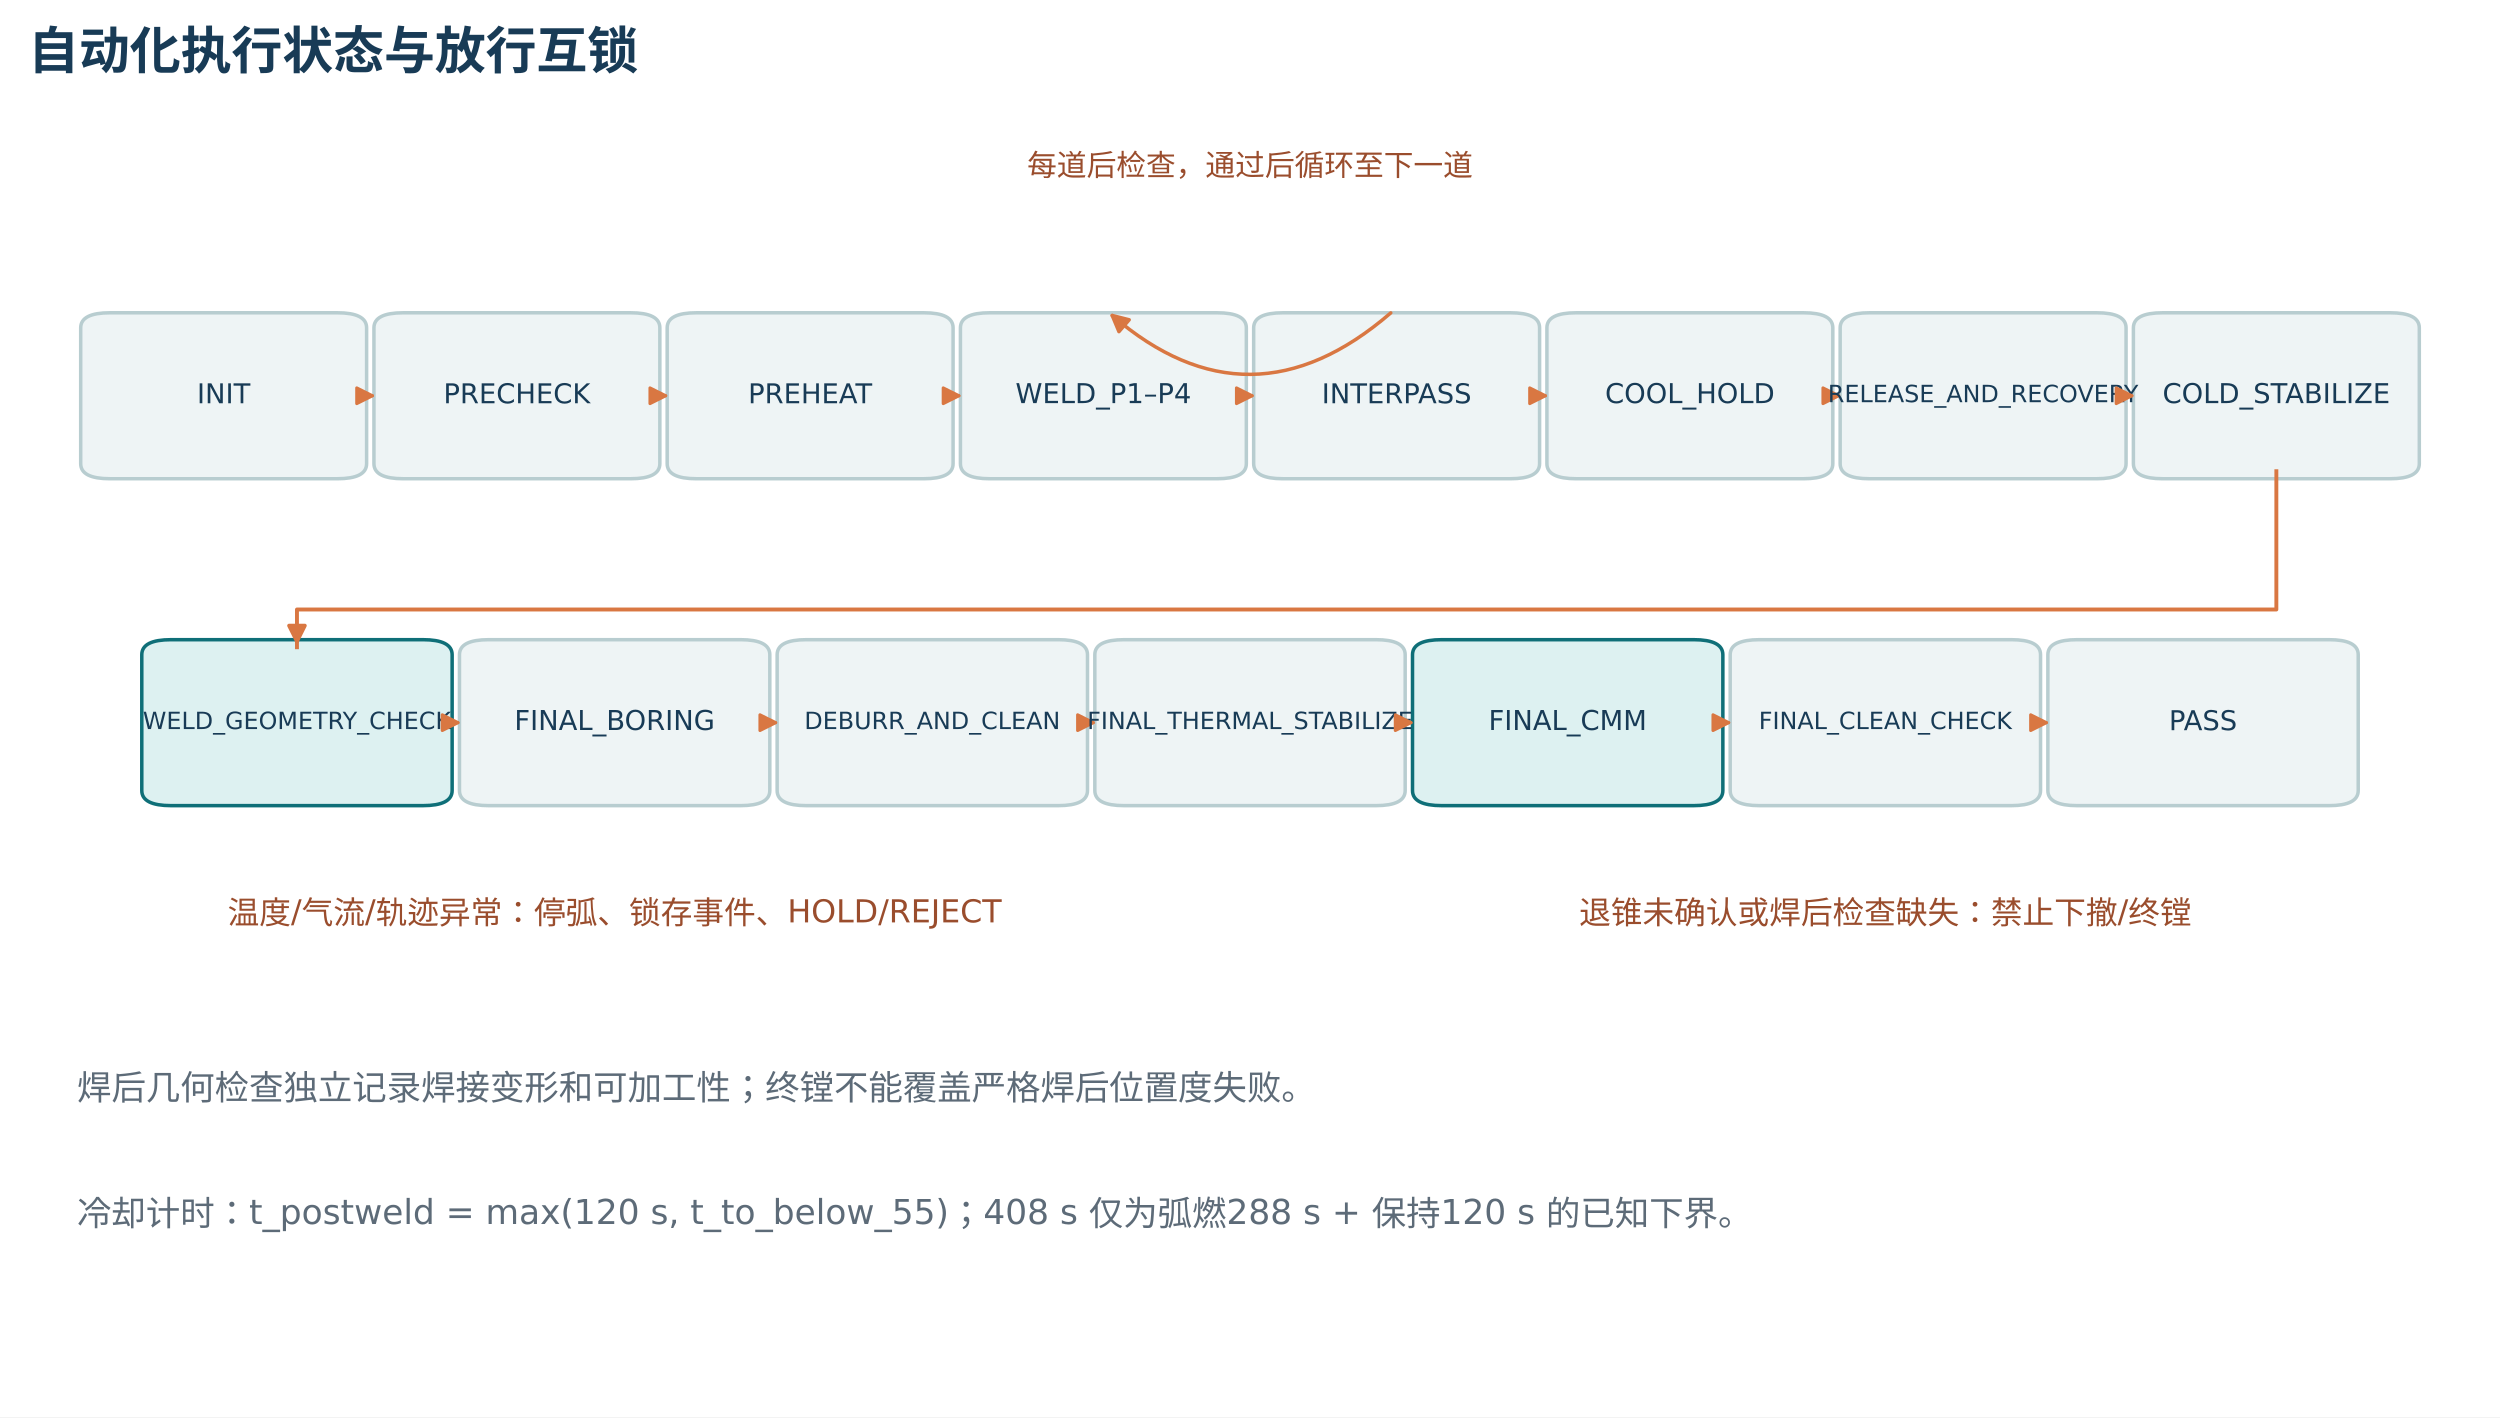
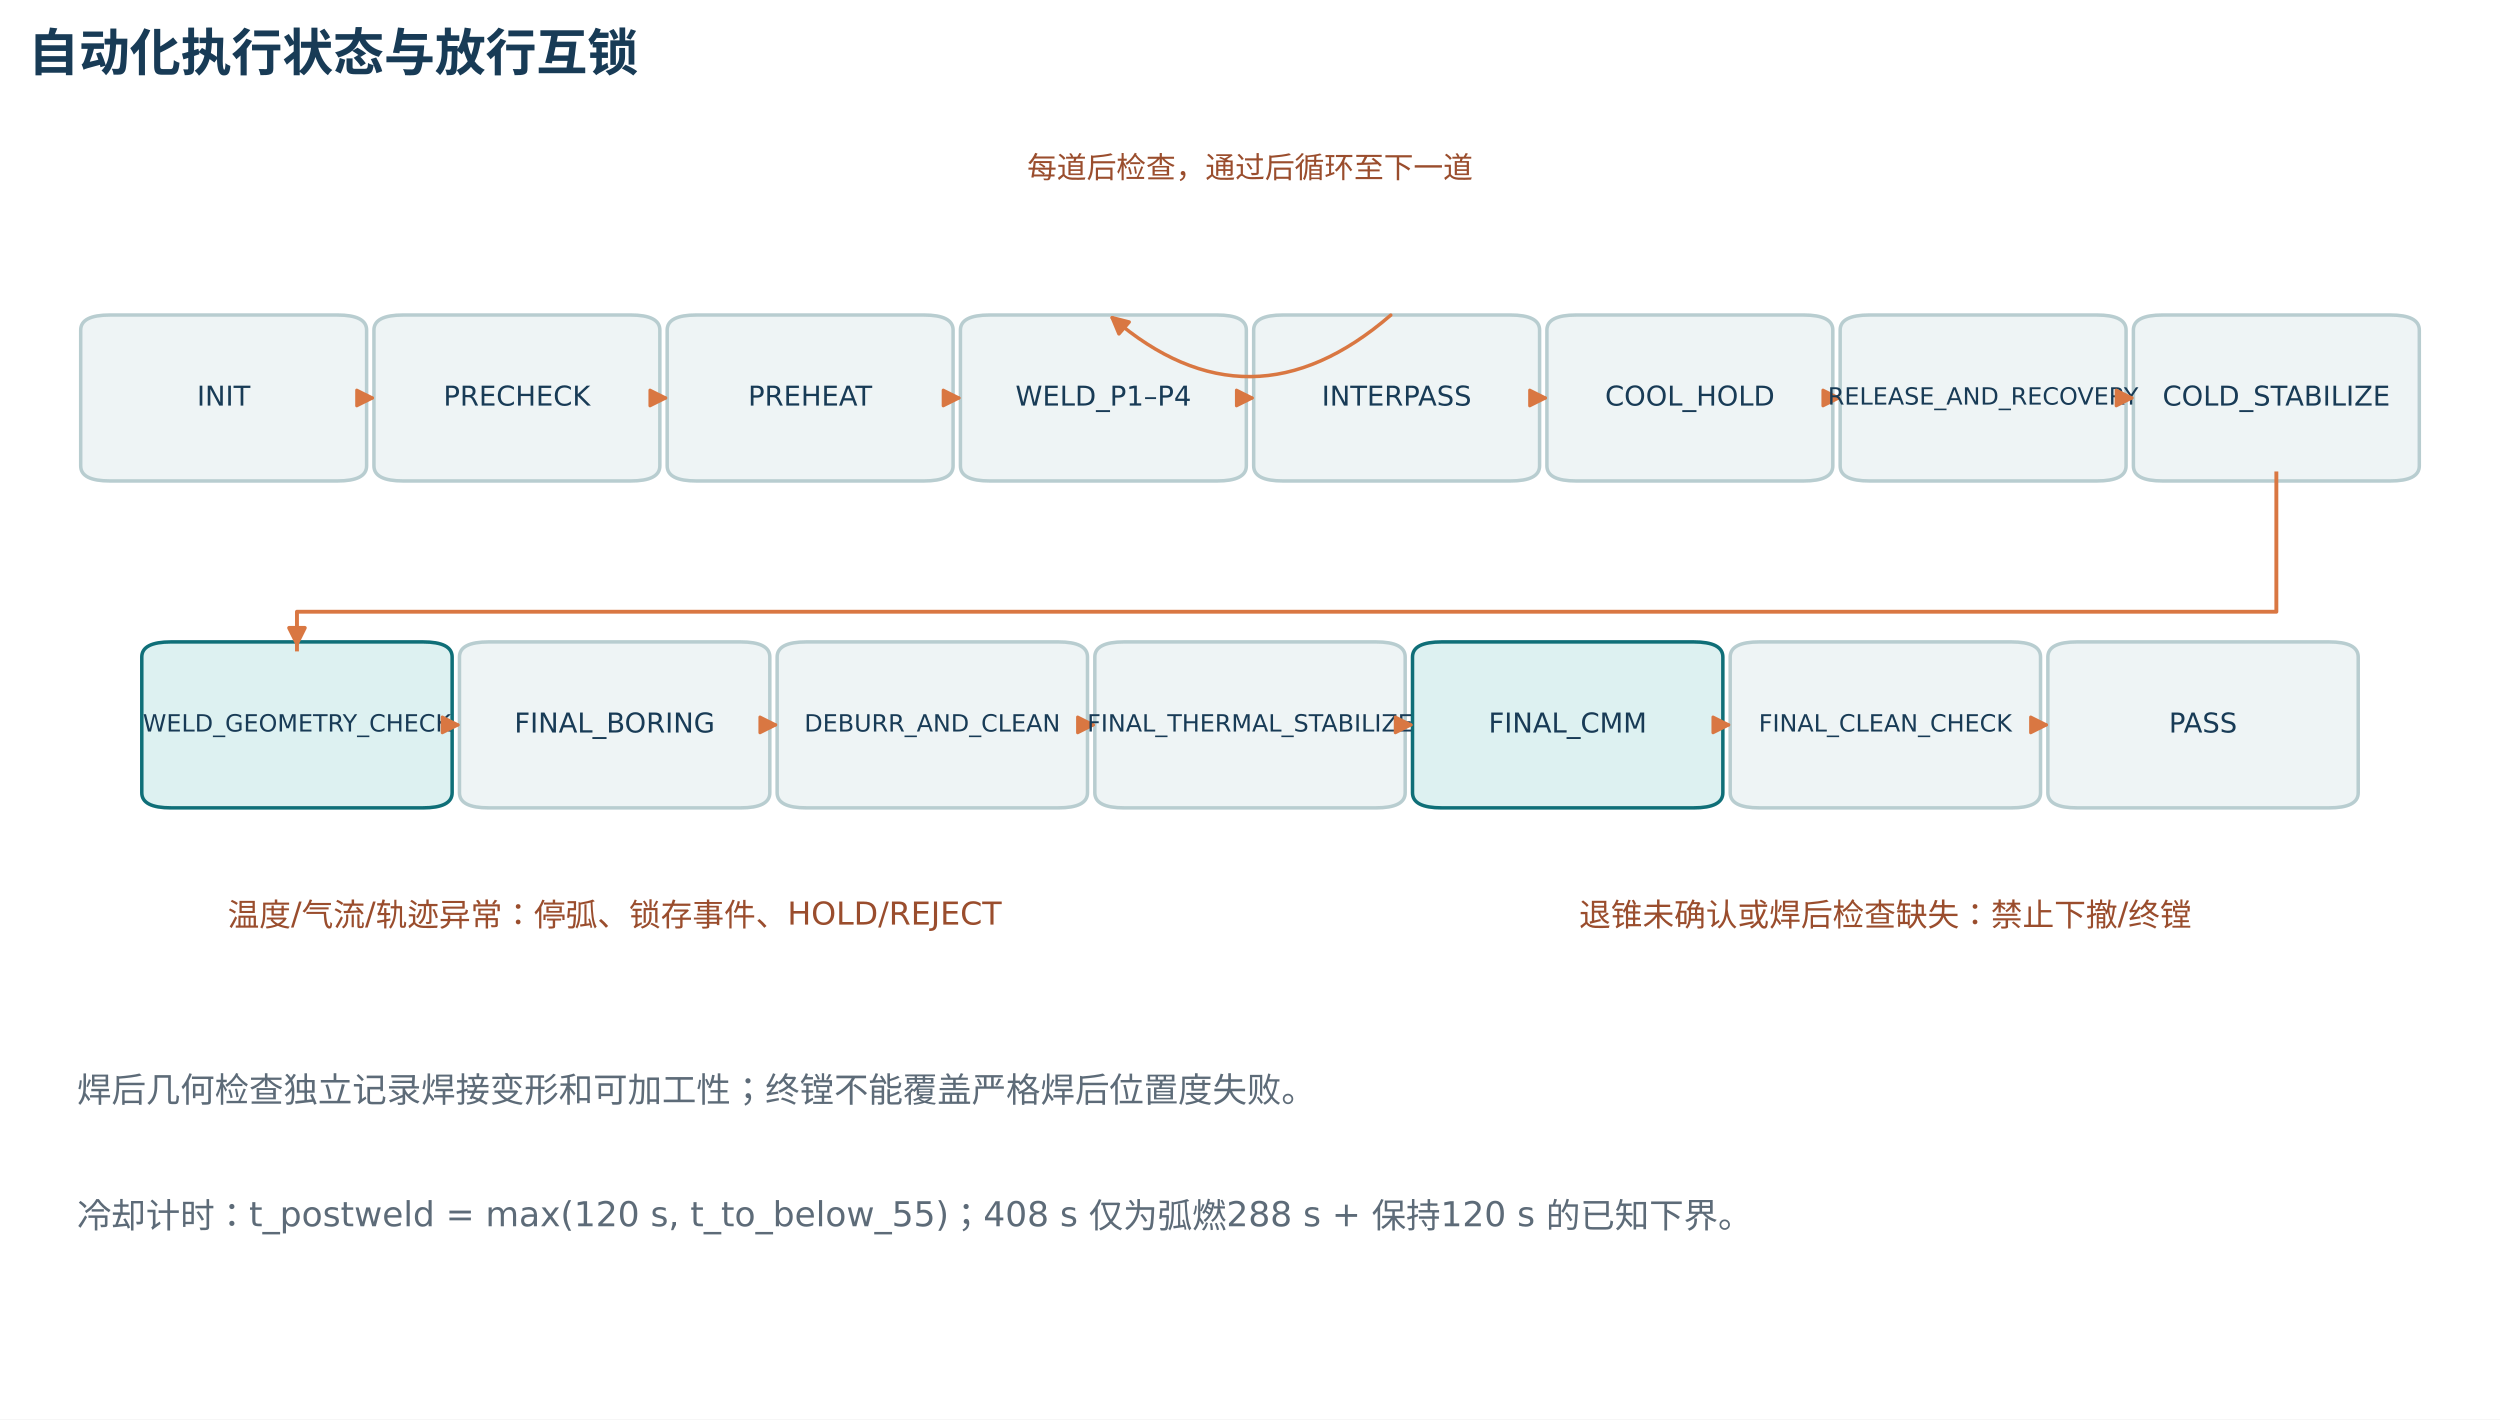
- <svg xmlns="http://www.w3.org/2000/svg" width="639.36pt" height="362.438pt" viewBox="0 0 639.36 362.438" version="1.1">
+ <svg xmlns="http://www.w3.org/2000/svg" width="639.36pt" height="363.008pt" viewBox="0 0 639.36 363.008" version="1.1">
  <defs>
    <style type="text/css">*{stroke-linejoin: round; stroke-linecap: butt}</style>
  </defs>
  <g id="figure_1">
    <g id="patch_1">
-       <path d="M 0 362.438  L 639.36 362.438  L 639.36 0  L 0 0  z " style="fill: #ffffff" />
+       <path d="M 0 363.008  L 639.36 363.008  L 639.36 0  L 0 0  z " style="fill: #ffffff" />
    </g>
    <g id="axes_1">
      <g id="patch_2">
-         <path d="M 28.136 122.434  L 86.257 122.434  Q 93.757 122.434 93.757 118.575  L 93.757 83.848  Q 93.757 79.989 86.257 79.989  L 28.136 79.989  Q 20.637 79.989 20.637 83.848  L 20.637 118.575  Q 20.637 122.434 28.136 122.434  z " clip-path="url(#pbd13d56347)" style="fill: #eef4f5; stroke: #b8cdd0; stroke-width: 0.9; stroke-linejoin: miter" />
+         <path d="M 28.136 123.005  L 86.257 123.005  Q 93.757 123.005 93.757 119.146  L 93.757 84.418  Q 93.757 80.56 86.257 80.56  L 28.136 80.56  Q 20.637 80.56 20.637 84.418  L 20.637 119.146  Q 20.637 123.005 28.136 123.005  z " clip-path="url(#pda4e5fc2a2)" style="fill: #eef4f5; stroke: #b8cdd0; stroke-width: 0.9; stroke-linejoin: miter" />
      </g>
      <g id="patch_3">
-         <path d="M 103.131 122.434  L 161.253 122.434  Q 168.752 122.434 168.752 118.575  L 168.752 83.848  Q 168.752 79.989 161.253 79.989  L 103.131 79.989  Q 95.632 79.989 95.632 83.848  L 95.632 118.575  Q 95.632 122.434 103.131 122.434  z " clip-path="url(#pbd13d56347)" style="fill: #eef4f5; stroke: #b8cdd0; stroke-width: 0.9; stroke-linejoin: miter" />
+         <path d="M 103.131 123.005  L 161.253 123.005  Q 168.752 123.005 168.752 119.146  L 168.752 84.418  Q 168.752 80.56 161.253 80.56  L 103.131 80.56  Q 95.632 80.56 95.632 84.418  L 95.632 119.146  Q 95.632 123.005 103.131 123.005  z " clip-path="url(#pda4e5fc2a2)" style="fill: #eef4f5; stroke: #b8cdd0; stroke-width: 0.9; stroke-linejoin: miter" />
      </g>
      <g id="patch_4">
-         <path d="M 178.127 122.434  L 236.248 122.434  Q 243.747 122.434 243.747 118.575  L 243.747 83.848  Q 243.747 79.989 236.248 79.989  L 178.127 79.989  Q 170.627 79.989 170.627 83.848  L 170.627 118.575  Q 170.627 122.434 178.127 122.434  z " clip-path="url(#pbd13d56347)" style="fill: #eef4f5; stroke: #b8cdd0; stroke-width: 0.9; stroke-linejoin: miter" />
+         <path d="M 178.127 123.005  L 236.248 123.005  Q 243.747 123.005 243.747 119.146  L 243.747 84.418  Q 243.747 80.56 236.248 80.56  L 178.127 80.56  Q 170.627 80.56 170.627 84.418  L 170.627 119.146  Q 170.627 123.005 178.127 123.005  z " clip-path="url(#pda4e5fc2a2)" style="fill: #eef4f5; stroke: #b8cdd0; stroke-width: 0.9; stroke-linejoin: miter" />
      </g>
      <g id="patch_5">
-         <path d="M 253.122 122.434  L 311.243 122.434  Q 318.743 122.434 318.743 118.575  L 318.743 83.848  Q 318.743 79.989 311.243 79.989  L 253.122 79.989  Q 245.622 79.989 245.622 83.848  L 245.622 118.575  Q 245.622 122.434 253.122 122.434  z " clip-path="url(#pbd13d56347)" style="fill: #eef4f5; stroke: #b8cdd0; stroke-width: 0.9; stroke-linejoin: miter" />
+         <path d="M 253.122 123.005  L 311.243 123.005  Q 318.743 123.005 318.743 119.146  L 318.743 84.418  Q 318.743 80.56 311.243 80.56  L 253.122 80.56  Q 245.622 80.56 245.622 84.418  L 245.622 119.146  Q 245.622 123.005 253.122 123.005  z " clip-path="url(#pda4e5fc2a2)" style="fill: #eef4f5; stroke: #b8cdd0; stroke-width: 0.9; stroke-linejoin: miter" />
      </g>
      <g id="patch_6">
-         <path d="M 328.117 122.434  L 386.238 122.434  Q 393.738 122.434 393.738 118.575  L 393.738 83.848  Q 393.738 79.989 386.238 79.989  L 328.117 79.989  Q 320.617 79.989 320.617 83.848  L 320.617 118.575  Q 320.617 122.434 328.117 122.434  z " clip-path="url(#pbd13d56347)" style="fill: #eef4f5; stroke: #b8cdd0; stroke-width: 0.9; stroke-linejoin: miter" />
+         <path d="M 328.117 123.005  L 386.238 123.005  Q 393.738 123.005 393.738 119.146  L 393.738 84.418  Q 393.738 80.56 386.238 80.56  L 328.117 80.56  Q 320.617 80.56 320.617 84.418  L 320.617 119.146  Q 320.617 123.005 328.117 123.005  z " clip-path="url(#pda4e5fc2a2)" style="fill: #eef4f5; stroke: #b8cdd0; stroke-width: 0.9; stroke-linejoin: miter" />
      </g>
      <g id="patch_7">
-         <path d="M 403.112 122.434  L 461.233 122.434  Q 468.733 122.434 468.733 118.575  L 468.733 83.848  Q 468.733 79.989 461.233 79.989  L 403.112 79.989  Q 395.613 79.989 395.613 83.848  L 395.613 118.575  Q 395.613 122.434 403.112 122.434  z " clip-path="url(#pbd13d56347)" style="fill: #eef4f5; stroke: #b8cdd0; stroke-width: 0.9; stroke-linejoin: miter" />
+         <path d="M 403.112 123.005  L 461.233 123.005  Q 468.733 123.005 468.733 119.146  L 468.733 84.418  Q 468.733 80.56 461.233 80.56  L 403.112 80.56  Q 395.613 80.56 395.613 84.418  L 395.613 119.146  Q 395.613 123.005 403.112 123.005  z " clip-path="url(#pda4e5fc2a2)" style="fill: #eef4f5; stroke: #b8cdd0; stroke-width: 0.9; stroke-linejoin: miter" />
      </g>
      <g id="patch_8">
-         <path d="M 478.107 122.434  L 536.229 122.434  Q 543.728 122.434 543.728 118.575  L 543.728 83.848  Q 543.728 79.989 536.229 79.989  L 478.107 79.989  Q 470.608 79.989 470.608 83.848  L 470.608 118.575  Q 470.608 122.434 478.107 122.434  z " clip-path="url(#pbd13d56347)" style="fill: #eef4f5; stroke: #b8cdd0; stroke-width: 0.9; stroke-linejoin: miter" />
+         <path d="M 478.107 123.005  L 536.229 123.005  Q 543.728 123.005 543.728 119.146  L 543.728 84.418  Q 543.728 80.56 536.229 80.56  L 478.107 80.56  Q 470.608 80.56 470.608 84.418  L 470.608 119.146  Q 470.608 123.005 478.107 123.005  z " clip-path="url(#pda4e5fc2a2)" style="fill: #eef4f5; stroke: #b8cdd0; stroke-width: 0.9; stroke-linejoin: miter" />
      </g>
      <g id="patch_9">
-         <path d="M 553.103 122.434  L 611.224 122.434  Q 618.723 122.434 618.723 118.575  L 618.723 83.848  Q 618.723 79.989 611.224 79.989  L 553.103 79.989  Q 545.603 79.989 545.603 83.848  L 545.603 118.575  Q 545.603 122.434 553.103 122.434  z " clip-path="url(#pbd13d56347)" style="fill: #eef4f5; stroke: #b8cdd0; stroke-width: 0.9; stroke-linejoin: miter" />
+         <path d="M 553.103 123.005  L 611.224 123.005  Q 618.723 123.005 618.723 119.146  L 618.723 84.418  Q 618.723 80.56 611.224 80.56  L 553.103 80.56  Q 545.603 80.56 545.603 84.418  L 545.603 119.146  Q 545.603 123.005 553.103 123.005  z " clip-path="url(#pda4e5fc2a2)" style="fill: #eef4f5; stroke: #b8cdd0; stroke-width: 0.9; stroke-linejoin: miter" />
      </g>
      <g id="patch_10">
-         <path d="M 43.76 206.038  L 108.131 206.038  Q 115.631 206.038 115.631 202.179  L 115.631 167.451  Q 115.631 163.593 108.131 163.593  L 43.76 163.593  Q 36.261 163.593 36.261 167.451  L 36.261 202.179  Q 36.261 206.038 43.76 206.038  z " clip-path="url(#pbd13d56347)" style="fill: #ddf1f1; stroke: #0f6f78; stroke-width: 0.9; stroke-linejoin: miter" />
+         <path d="M 43.76 206.608  L 108.131 206.608  Q 115.631 206.608 115.631 202.749  L 115.631 168.022  Q 115.631 164.163 108.131 164.163  L 43.76 164.163  Q 36.261 164.163 36.261 168.022  L 36.261 202.749  Q 36.261 206.608 43.76 206.608  z " clip-path="url(#pda4e5fc2a2)" style="fill: #ddf1f1; stroke: #0f6f78; stroke-width: 0.9; stroke-linejoin: miter" />
      </g>
      <g id="patch_11">
-         <path d="M 125.005 206.038  L 189.376 206.038  Q 196.875 206.038 196.875 202.179  L 196.875 167.451  Q 196.875 163.593 189.376 163.593  L 125.005 163.593  Q 117.505 163.593 117.505 167.451  L 117.505 202.179  Q 117.505 206.038 125.005 206.038  z " clip-path="url(#pbd13d56347)" style="fill: #eef4f5; stroke: #b8cdd0; stroke-width: 0.9; stroke-linejoin: miter" />
+         <path d="M 125.005 206.608  L 189.376 206.608  Q 196.875 206.608 196.875 202.749  L 196.875 168.022  Q 196.875 164.163 189.376 164.163  L 125.005 164.163  Q 117.505 164.163 117.505 168.022  L 117.505 202.749  Q 117.505 206.608 125.005 206.608  z " clip-path="url(#pda4e5fc2a2)" style="fill: #eef4f5; stroke: #b8cdd0; stroke-width: 0.9; stroke-linejoin: miter" />
      </g>
      <g id="patch_12">
-         <path d="M 206.25 206.038  L 270.621 206.038  Q 278.12 206.038 278.12 202.179  L 278.12 167.451  Q 278.12 163.593 270.621 163.593  L 206.25 163.593  Q 198.75 163.593 198.75 167.451  L 198.75 202.179  Q 198.75 206.038 206.25 206.038  z " clip-path="url(#pbd13d56347)" style="fill: #eef4f5; stroke: #b8cdd0; stroke-width: 0.9; stroke-linejoin: miter" />
+         <path d="M 206.25 206.608  L 270.621 206.608  Q 278.12 206.608 278.12 202.749  L 278.12 168.022  Q 278.12 164.163 270.621 164.163  L 206.25 164.163  Q 198.75 164.163 198.75 168.022  L 198.75 202.749  Q 198.75 206.608 206.25 206.608  z " clip-path="url(#pda4e5fc2a2)" style="fill: #eef4f5; stroke: #b8cdd0; stroke-width: 0.9; stroke-linejoin: miter" />
      </g>
      <g id="patch_13">
-         <path d="M 287.495 206.038  L 351.865 206.038  Q 359.365 206.038 359.365 202.179  L 359.365 167.451  Q 359.365 163.593 351.865 163.593  L 287.495 163.593  Q 279.995 163.593 279.995 167.451  L 279.995 202.179  Q 279.995 206.038 287.495 206.038  z " clip-path="url(#pbd13d56347)" style="fill: #eef4f5; stroke: #b8cdd0; stroke-width: 0.9; stroke-linejoin: miter" />
+         <path d="M 287.495 206.608  L 351.865 206.608  Q 359.365 206.608 359.365 202.749  L 359.365 168.022  Q 359.365 164.163 351.865 164.163  L 287.495 164.163  Q 279.995 164.163 279.995 168.022  L 279.995 202.749  Q 279.995 206.608 287.495 206.608  z " clip-path="url(#pda4e5fc2a2)" style="fill: #eef4f5; stroke: #b8cdd0; stroke-width: 0.9; stroke-linejoin: miter" />
      </g>
      <g id="patch_14">
-         <path d="M 368.739 206.038  L 433.11 206.038  Q 440.61 206.038 440.61 202.179  L 440.61 167.451  Q 440.61 163.593 433.11 163.593  L 368.739 163.593  Q 361.24 163.593 361.24 167.451  L 361.24 202.179  Q 361.24 206.038 368.739 206.038  z " clip-path="url(#pbd13d56347)" style="fill: #ddf1f1; stroke: #0f6f78; stroke-width: 0.9; stroke-linejoin: miter" />
+         <path d="M 368.739 206.608  L 433.11 206.608  Q 440.61 206.608 440.61 202.749  L 440.61 168.022  Q 440.61 164.163 433.11 164.163  L 368.739 164.163  Q 361.24 164.163 361.24 168.022  L 361.24 202.749  Q 361.24 206.608 368.739 206.608  z " clip-path="url(#pda4e5fc2a2)" style="fill: #ddf1f1; stroke: #0f6f78; stroke-width: 0.9; stroke-linejoin: miter" />
      </g>
      <g id="patch_15">
-         <path d="M 449.984 206.038  L 514.355 206.038  Q 521.855 206.038 521.855 202.179  L 521.855 167.451  Q 521.855 163.593 514.355 163.593  L 449.984 163.593  Q 442.485 163.593 442.485 167.451  L 442.485 202.179  Q 442.485 206.038 449.984 206.038  z " clip-path="url(#pbd13d56347)" style="fill: #eef4f5; stroke: #b8cdd0; stroke-width: 0.9; stroke-linejoin: miter" />
+         <path d="M 449.984 206.608  L 514.355 206.608  Q 521.855 206.608 521.855 202.749  L 521.855 168.022  Q 521.855 164.163 514.355 164.163  L 449.984 164.163  Q 442.485 164.163 442.485 168.022  L 442.485 202.749  Q 442.485 206.608 449.984 206.608  z " clip-path="url(#pda4e5fc2a2)" style="fill: #eef4f5; stroke: #b8cdd0; stroke-width: 0.9; stroke-linejoin: miter" />
      </g>
      <g id="patch_16">
-         <path d="M 531.229 206.038  L 595.6 206.038  Q 603.099 206.038 603.099 202.179  L 603.099 167.451  Q 603.099 163.593 595.6 163.593  L 531.229 163.593  Q 523.729 163.593 523.729 167.451  L 523.729 202.179  Q 523.729 206.038 531.229 206.038  z " clip-path="url(#pbd13d56347)" style="fill: #eef4f5; stroke: #b8cdd0; stroke-width: 0.9; stroke-linejoin: miter" />
+         <path d="M 531.229 206.608  L 595.6 206.608  Q 603.099 206.608 603.099 202.749  L 603.099 168.022  Q 603.099 164.163 595.6 164.163  L 531.229 164.163  Q 523.729 164.163 523.729 168.022  L 523.729 202.749  Q 523.729 206.608 531.229 206.608  z " clip-path="url(#pda4e5fc2a2)" style="fill: #eef4f5; stroke: #b8cdd0; stroke-width: 0.9; stroke-linejoin: miter" />
      </g>
      <g id="line2d_1">
-         <path d="M 582.163 120.505  L 582.163 155.875  L 75.946 155.875  L 75.946 165.522  " clip-path="url(#pbd13d56347)" style="fill: none; stroke: #d97742; stroke-linecap: square" />
+         <path d="M 582.163 121.075  L 582.163 156.446  L 75.946 156.446  L 75.946 166.093  " clip-path="url(#pda4e5fc2a2)" style="fill: none; stroke: #d97742; stroke-linecap: square" />
      </g>
      <g id="text_1">
-         <text style="font-weight: 700; font-size: 13px; font-family: 'DejaVu Sans', 'Bitstream Vera Sans', 'Computer Modern Sans Serif', 'Lucida Grande', 'Verdana', 'Geneva', 'Lucid', 'Arial', 'Helvetica', 'Avant Garde', sans-serif; text-anchor: start; fill: #183b56" x="7.2" y="17.592" transform="rotate(-0 7.2 17.59188)">自动化执行状态与放行互锁</text>
+         <text style="font-weight: 700; font-size: 13px; font-family: 'DejaVu Sans', 'Bitstream Vera Sans', 'Computer Modern Sans Serif', 'Lucida Grande', 'Verdana', 'Geneva', 'Lucid', 'Arial', 'Helvetica', 'Avant Garde', sans-serif; text-anchor: start; fill: #183b56" x="7.2" y="18.1" transform="rotate(-0 7.2 18.09969)">自动化执行状态与放行互锁</text>
      </g>
      <g id="text_2">
-         <text style="font-size: 7px; font-family: 'DejaVu Sans', 'Bitstream Vera Sans', 'Computer Modern Sans Serif', 'Lucida Grande', 'Verdana', 'Geneva', 'Lucid', 'Arial', 'Helvetica', 'Avant Garde', sans-serif; text-anchor: middle; fill: #183b56" x="57.197" y="103.139" transform="rotate(-0 57.1968 103.1393)">INIT</text>
+         <text style="font-size: 7px; font-family: 'DejaVu Sans', 'Bitstream Vera Sans', 'Computer Modern Sans Serif', 'Lucida Grande', 'Verdana', 'Geneva', 'Lucid', 'Arial', 'Helvetica', 'Avant Garde', sans-serif; text-anchor: middle; fill: #183b56" x="57.197" y="103.737" transform="rotate(-0 57.1968 103.7372)">INIT</text>
      </g>
      <g id="patch_17">
-         <path d="M 93.881 101.212  Q 95.008 101.212 95.241 101.212  " style="fill: none; stroke: #d97742; stroke-width: 0.8; stroke-linecap: round" />
-         <path d="M 91.241 99.212  L 95.241 101.212  L 91.241 103.212  z " style="fill: #d97742; stroke: #d97742; stroke-width: 0.8; stroke-linecap: round" />
+         <path d="M 93.881 101.782  Q 95.008 101.782 95.241 101.782  " style="fill: none; stroke: #d97742; stroke-width: 0.8; stroke-linecap: round" />
+         <path d="M 91.241 99.782  L 95.241 101.782  L 91.241 103.782  z " style="fill: #d97742; stroke: #d97742; stroke-width: 0.8; stroke-linecap: round" />
      </g>
      <g id="text_3">
-         <text style="font-size: 7px; font-family: 'DejaVu Sans', 'Bitstream Vera Sans', 'Computer Modern Sans Serif', 'Lucida Grande', 'Verdana', 'Geneva', 'Lucid', 'Arial', 'Helvetica', 'Avant Garde', sans-serif; text-anchor: middle; fill: #183b56" x="132.192" y="103.139" transform="rotate(-0 132.192 103.1393)">PRECHECK</text>
+         <text style="font-size: 7px; font-family: 'DejaVu Sans', 'Bitstream Vera Sans', 'Computer Modern Sans Serif', 'Lucida Grande', 'Verdana', 'Geneva', 'Lucid', 'Arial', 'Helvetica', 'Avant Garde', sans-serif; text-anchor: middle; fill: #183b56" x="132.192" y="103.737" transform="rotate(-0 132.192 103.7372)">PRECHECK</text>
      </g>
      <g id="patch_18">
-         <path d="M 168.876 101.212  Q 170.003 101.212 170.236 101.212  " style="fill: none; stroke: #d97742; stroke-width: 0.8; stroke-linecap: round" />
-         <path d="M 166.236 99.212  L 170.236 101.212  L 166.236 103.212  z " style="fill: #d97742; stroke: #d97742; stroke-width: 0.8; stroke-linecap: round" />
+         <path d="M 168.876 101.782  Q 170.003 101.782 170.236 101.782  " style="fill: none; stroke: #d97742; stroke-width: 0.8; stroke-linecap: round" />
+         <path d="M 166.236 99.782  L 170.236 101.782  L 166.236 103.782  z " style="fill: #d97742; stroke: #d97742; stroke-width: 0.8; stroke-linecap: round" />
      </g>
      <g id="text_4">
-         <text style="font-size: 7px; font-family: 'DejaVu Sans', 'Bitstream Vera Sans', 'Computer Modern Sans Serif', 'Lucida Grande', 'Verdana', 'Geneva', 'Lucid', 'Arial', 'Helvetica', 'Avant Garde', sans-serif; text-anchor: middle; fill: #183b56" x="207.187" y="103.139" transform="rotate(-0 207.1872 103.1393)">PREHEAT</text>
+         <text style="font-size: 7px; font-family: 'DejaVu Sans', 'Bitstream Vera Sans', 'Computer Modern Sans Serif', 'Lucida Grande', 'Verdana', 'Geneva', 'Lucid', 'Arial', 'Helvetica', 'Avant Garde', sans-serif; text-anchor: middle; fill: #183b56" x="207.187" y="103.737" transform="rotate(-0 207.1872 103.7372)">PREHEAT</text>
      </g>
      <g id="patch_19">
-         <path d="M 243.871 101.212  Q 244.998 101.212 245.231 101.212  " style="fill: none; stroke: #d97742; stroke-width: 0.8; stroke-linecap: round" />
-         <path d="M 241.231 99.212  L 245.231 101.212  L 241.231 103.212  z " style="fill: #d97742; stroke: #d97742; stroke-width: 0.8; stroke-linecap: round" />
+         <path d="M 243.871 101.782  Q 244.998 101.782 245.231 101.782  " style="fill: none; stroke: #d97742; stroke-width: 0.8; stroke-linecap: round" />
+         <path d="M 241.231 99.782  L 245.231 101.782  L 241.231 103.782  z " style="fill: #d97742; stroke: #d97742; stroke-width: 0.8; stroke-linecap: round" />
      </g>
      <g id="text_5">
-         <text style="font-size: 7px; font-family: 'DejaVu Sans', 'Bitstream Vera Sans', 'Computer Modern Sans Serif', 'Lucida Grande', 'Verdana', 'Geneva', 'Lucid', 'Arial', 'Helvetica', 'Avant Garde', sans-serif; text-anchor: middle; fill: #183b56" x="282.182" y="103.092" transform="rotate(-0 282.1824 103.0923)">WELD_P1–P4</text>
+         <text style="font-size: 7px; font-family: 'DejaVu Sans', 'Bitstream Vera Sans', 'Computer Modern Sans Serif', 'Lucida Grande', 'Verdana', 'Geneva', 'Lucid', 'Arial', 'Helvetica', 'Avant Garde', sans-serif; text-anchor: middle; fill: #183b56" x="282.182" y="103.731" transform="rotate(-0 282.1824 103.7306)">WELD_P1–P4</text>
      </g>
      <g id="patch_20">
-         <path d="M 318.866 101.212  Q 319.994 101.212 320.226 101.212  " style="fill: none; stroke: #d97742; stroke-width: 0.8; stroke-linecap: round" />
-         <path d="M 316.226 99.212  L 320.226 101.212  L 316.226 103.212  z " style="fill: #d97742; stroke: #d97742; stroke-width: 0.8; stroke-linecap: round" />
+         <path d="M 318.866 101.782  Q 319.994 101.782 320.226 101.782  " style="fill: none; stroke: #d97742; stroke-width: 0.8; stroke-linecap: round" />
+         <path d="M 316.226 99.782  L 320.226 101.782  L 316.226 103.782  z " style="fill: #d97742; stroke: #d97742; stroke-width: 0.8; stroke-linecap: round" />
      </g>
      <g id="text_6">
-         <text style="font-size: 7px; font-family: 'DejaVu Sans', 'Bitstream Vera Sans', 'Computer Modern Sans Serif', 'Lucida Grande', 'Verdana', 'Geneva', 'Lucid', 'Arial', 'Helvetica', 'Avant Garde', sans-serif; text-anchor: middle; fill: #183b56" x="357.178" y="103.139" transform="rotate(-0 357.1776 103.1393)">INTERPASS</text>
+         <text style="font-size: 7px; font-family: 'DejaVu Sans', 'Bitstream Vera Sans', 'Computer Modern Sans Serif', 'Lucida Grande', 'Verdana', 'Geneva', 'Lucid', 'Arial', 'Helvetica', 'Avant Garde', sans-serif; text-anchor: middle; fill: #183b56" x="357.178" y="103.737" transform="rotate(-0 357.1776 103.7372)">INTERPASS</text>
      </g>
      <g id="patch_21">
-         <path d="M 393.862 101.212  Q 394.989 101.212 395.221 101.212  " style="fill: none; stroke: #d97742; stroke-width: 0.8; stroke-linecap: round" />
-         <path d="M 391.221 99.212  L 395.221 101.212  L 391.221 103.212  z " style="fill: #d97742; stroke: #d97742; stroke-width: 0.8; stroke-linecap: round" />
+         <path d="M 393.862 101.782  Q 394.989 101.782 395.221 101.782  " style="fill: none; stroke: #d97742; stroke-width: 0.8; stroke-linecap: round" />
+         <path d="M 391.221 99.782  L 395.221 101.782  L 391.221 103.782  z " style="fill: #d97742; stroke: #d97742; stroke-width: 0.8; stroke-linecap: round" />
      </g>
      <g id="text_7">
-         <text style="font-size: 7px; font-family: 'DejaVu Sans', 'Bitstream Vera Sans', 'Computer Modern Sans Serif', 'Lucida Grande', 'Verdana', 'Geneva', 'Lucid', 'Arial', 'Helvetica', 'Avant Garde', sans-serif; text-anchor: middle; fill: #183b56" x="432.173" y="103.092" transform="rotate(-0 432.1728 103.0923)">COOL_HOLD</text>
+         <text style="font-size: 7px; font-family: 'DejaVu Sans', 'Bitstream Vera Sans', 'Computer Modern Sans Serif', 'Lucida Grande', 'Verdana', 'Geneva', 'Lucid', 'Arial', 'Helvetica', 'Avant Garde', sans-serif; text-anchor: middle; fill: #183b56" x="432.173" y="103.731" transform="rotate(-0 432.1728 103.7306)">COOL_HOLD</text>
      </g>
      <g id="patch_22">
-         <path d="M 468.857 101.212  Q 469.984 101.212 470.217 101.212  " style="fill: none; stroke: #d97742; stroke-width: 0.8; stroke-linecap: round" />
-         <path d="M 466.217 99.212  L 470.217 101.212  L 466.217 103.212  z " style="fill: #d97742; stroke: #d97742; stroke-width: 0.8; stroke-linecap: round" />
+         <path d="M 468.857 101.782  Q 469.984 101.782 470.217 101.782  " style="fill: none; stroke: #d97742; stroke-width: 0.8; stroke-linecap: round" />
+         <path d="M 466.217 99.782  L 470.217 101.782  L 466.217 103.782  z " style="fill: #d97742; stroke: #d97742; stroke-width: 0.8; stroke-linecap: round" />
      </g>
      <g id="text_8">
-         <text style="font-size: 6.1px; font-family: 'DejaVu Sans', 'Bitstream Vera Sans', 'Computer Modern Sans Serif', 'Lucida Grande', 'Verdana', 'Geneva', 'Lucid', 'Arial', 'Helvetica', 'Avant Garde', sans-serif; text-anchor: middle; fill: #183b56" x="507.168" y="102.85" transform="rotate(-0 507.168 102.8505)">RELEASE_AND_RECOVERY</text>
+         <text style="font-size: 6.1px; font-family: 'DejaVu Sans', 'Bitstream Vera Sans', 'Computer Modern Sans Serif', 'Lucida Grande', 'Verdana', 'Geneva', 'Lucid', 'Arial', 'Helvetica', 'Avant Garde', sans-serif; text-anchor: middle; fill: #183b56" x="507.168" y="103.48" transform="rotate(-0 507.168 103.4801)">RELEASE_AND_RECOVERY</text>
      </g>
      <g id="patch_23">
-         <path d="M 543.852 101.212  Q 544.979 101.212 545.212 101.212  " style="fill: none; stroke: #d97742; stroke-width: 0.8; stroke-linecap: round" />
-         <path d="M 541.212 99.212  L 545.212 101.212  L 541.212 103.212  z " style="fill: #d97742; stroke: #d97742; stroke-width: 0.8; stroke-linecap: round" />
+         <path d="M 543.852 101.782  Q 544.979 101.782 545.212 101.782  " style="fill: none; stroke: #d97742; stroke-width: 0.8; stroke-linecap: round" />
+         <path d="M 541.212 99.782  L 545.212 101.782  L 541.212 103.782  z " style="fill: #d97742; stroke: #d97742; stroke-width: 0.8; stroke-linecap: round" />
      </g>
      <g id="text_9">
-         <text style="font-size: 7px; font-family: 'DejaVu Sans', 'Bitstream Vera Sans', 'Computer Modern Sans Serif', 'Lucida Grande', 'Verdana', 'Geneva', 'Lucid', 'Arial', 'Helvetica', 'Avant Garde', sans-serif; text-anchor: middle; fill: #183b56" x="582.163" y="103.092" transform="rotate(-0 582.1632 103.0923)">COLD_STABILIZE</text>
+         <text style="font-size: 7px; font-family: 'DejaVu Sans', 'Bitstream Vera Sans', 'Computer Modern Sans Serif', 'Lucida Grande', 'Verdana', 'Geneva', 'Lucid', 'Arial', 'Helvetica', 'Avant Garde', sans-serif; text-anchor: middle; fill: #183b56" x="582.163" y="103.731" transform="rotate(-0 582.1632 103.7306)">COLD_STABILIZE</text>
      </g>
      <g id="text_10">
-         <text style="font-size: 6.1px; font-family: 'DejaVu Sans', 'Bitstream Vera Sans', 'Computer Modern Sans Serif', 'Lucida Grande', 'Verdana', 'Geneva', 'Lucid', 'Arial', 'Helvetica', 'Avant Garde', sans-serif; text-anchor: middle; fill: #183b56" x="75.946" y="186.454" transform="rotate(-0 75.9456 186.454)">WELD_GEOMETRY_CHECK</text>
+         <text style="font-size: 6.1px; font-family: 'DejaVu Sans', 'Bitstream Vera Sans', 'Computer Modern Sans Serif', 'Lucida Grande', 'Verdana', 'Geneva', 'Lucid', 'Arial', 'Helvetica', 'Avant Garde', sans-serif; text-anchor: middle; fill: #183b56" x="75.946" y="187.084" transform="rotate(-0 75.9456 187.0836)">WELD_GEOMETRY_CHECK</text>
      </g>
      <g id="patch_24">
-         <path d="M 115.754 184.815  Q 116.882 184.815 117.114 184.815  " style="fill: none; stroke: #d97742; stroke-width: 0.8; stroke-linecap: round" />
-         <path d="M 113.114 182.815  L 117.114 184.815  L 113.114 186.815  z " style="fill: #d97742; stroke: #d97742; stroke-width: 0.8; stroke-linecap: round" />
+         <path d="M 115.754 185.386  Q 116.882 185.386 117.114 185.386  " style="fill: none; stroke: #d97742; stroke-width: 0.8; stroke-linecap: round" />
+         <path d="M 113.114 183.386  L 117.114 185.386  L 113.114 187.386  z " style="fill: #d97742; stroke: #d97742; stroke-width: 0.8; stroke-linecap: round" />
      </g>
      <g id="text_11">
-         <text style="font-size: 7px; font-family: 'DejaVu Sans', 'Bitstream Vera Sans', 'Computer Modern Sans Serif', 'Lucida Grande', 'Verdana', 'Geneva', 'Lucid', 'Arial', 'Helvetica', 'Avant Garde', sans-serif; text-anchor: middle; fill: #183b56" x="157.19" y="186.696" transform="rotate(-0 157.1904 186.6958)">FINAL_BORING</text>
+         <text style="font-size: 7px; font-family: 'DejaVu Sans', 'Bitstream Vera Sans', 'Computer Modern Sans Serif', 'Lucida Grande', 'Verdana', 'Geneva', 'Lucid', 'Arial', 'Helvetica', 'Avant Garde', sans-serif; text-anchor: middle; fill: #183b56" x="157.19" y="187.334" transform="rotate(-0 157.1904 187.3341)">FINAL_BORING</text>
      </g>
      <g id="patch_25">
-         <path d="M 196.999 184.815  Q 198.126 184.815 198.359 184.815  " style="fill: none; stroke: #d97742; stroke-width: 0.8; stroke-linecap: round" />
-         <path d="M 194.359 182.815  L 198.359 184.815  L 194.359 186.815  z " style="fill: #d97742; stroke: #d97742; stroke-width: 0.8; stroke-linecap: round" />
+         <path d="M 196.999 185.386  Q 198.126 185.386 198.359 185.386  " style="fill: none; stroke: #d97742; stroke-width: 0.8; stroke-linecap: round" />
+         <path d="M 194.359 183.386  L 198.359 185.386  L 194.359 187.386  z " style="fill: #d97742; stroke: #d97742; stroke-width: 0.8; stroke-linecap: round" />
      </g>
      <g id="text_12">
-         <text style="font-size: 6.1px; font-family: 'DejaVu Sans', 'Bitstream Vera Sans', 'Computer Modern Sans Serif', 'Lucida Grande', 'Verdana', 'Geneva', 'Lucid', 'Arial', 'Helvetica', 'Avant Garde', sans-serif; text-anchor: middle; fill: #183b56" x="238.435" y="186.454" transform="rotate(-0 238.4352 186.454)">DEBURR_AND_CLEAN</text>
+         <text style="font-size: 6.1px; font-family: 'DejaVu Sans', 'Bitstream Vera Sans', 'Computer Modern Sans Serif', 'Lucida Grande', 'Verdana', 'Geneva', 'Lucid', 'Arial', 'Helvetica', 'Avant Garde', sans-serif; text-anchor: middle; fill: #183b56" x="238.435" y="187.084" transform="rotate(-0 238.4352 187.0836)">DEBURR_AND_CLEAN</text>
      </g>
      <g id="patch_26">
-         <path d="M 278.244 184.815  Q 279.371 184.815 279.604 184.815  " style="fill: none; stroke: #d97742; stroke-width: 0.8; stroke-linecap: round" />
-         <path d="M 275.604 182.815  L 279.604 184.815  L 275.604 186.815  z " style="fill: #d97742; stroke: #d97742; stroke-width: 0.8; stroke-linecap: round" />
+         <path d="M 278.244 185.386  Q 279.371 185.386 279.604 185.386  " style="fill: none; stroke: #d97742; stroke-width: 0.8; stroke-linecap: round" />
+         <path d="M 275.604 183.386  L 279.604 185.386  L 275.604 187.386  z " style="fill: #d97742; stroke: #d97742; stroke-width: 0.8; stroke-linecap: round" />
      </g>
      <g id="text_13">
-         <text style="font-size: 6.1px; font-family: 'DejaVu Sans', 'Bitstream Vera Sans', 'Computer Modern Sans Serif', 'Lucida Grande', 'Verdana', 'Geneva', 'Lucid', 'Arial', 'Helvetica', 'Avant Garde', sans-serif; text-anchor: middle; fill: #183b56" x="319.68" y="186.454" transform="rotate(-0 319.68 186.454)">FINAL_THERMAL_STABILIZE</text>
+         <text style="font-size: 6.1px; font-family: 'DejaVu Sans', 'Bitstream Vera Sans', 'Computer Modern Sans Serif', 'Lucida Grande', 'Verdana', 'Geneva', 'Lucid', 'Arial', 'Helvetica', 'Avant Garde', sans-serif; text-anchor: middle; fill: #183b56" x="319.68" y="187.084" transform="rotate(-0 319.68 187.0836)">FINAL_THERMAL_STABILIZE</text>
      </g>
      <g id="patch_27">
-         <path d="M 359.489 184.815  Q 360.616 184.815 360.849 184.815  " style="fill: none; stroke: #d97742; stroke-width: 0.8; stroke-linecap: round" />
-         <path d="M 356.849 182.815  L 360.849 184.815  L 356.849 186.815  z " style="fill: #d97742; stroke: #d97742; stroke-width: 0.8; stroke-linecap: round" />
+         <path d="M 359.489 185.386  Q 360.616 185.386 360.849 185.386  " style="fill: none; stroke: #d97742; stroke-width: 0.8; stroke-linecap: round" />
+         <path d="M 356.849 183.386  L 360.849 185.386  L 356.849 187.386  z " style="fill: #d97742; stroke: #d97742; stroke-width: 0.8; stroke-linecap: round" />
      </g>
      <g id="text_14">
-         <text style="font-size: 7px; font-family: 'DejaVu Sans', 'Bitstream Vera Sans', 'Computer Modern Sans Serif', 'Lucida Grande', 'Verdana', 'Geneva', 'Lucid', 'Arial', 'Helvetica', 'Avant Garde', sans-serif; text-anchor: middle; fill: #183b56" x="400.925" y="186.696" transform="rotate(-0 400.9248 186.6958)">FINAL_CMM</text>
+         <text style="font-size: 7px; font-family: 'DejaVu Sans', 'Bitstream Vera Sans', 'Computer Modern Sans Serif', 'Lucida Grande', 'Verdana', 'Geneva', 'Lucid', 'Arial', 'Helvetica', 'Avant Garde', sans-serif; text-anchor: middle; fill: #183b56" x="400.925" y="187.334" transform="rotate(-0 400.9248 187.3341)">FINAL_CMM</text>
      </g>
      <g id="patch_28">
-         <path d="M 440.734 184.815  Q 441.861 184.815 442.093 184.815  " style="fill: none; stroke: #d97742; stroke-width: 0.8; stroke-linecap: round" />
-         <path d="M 438.093 182.815  L 442.093 184.815  L 438.093 186.815  z " style="fill: #d97742; stroke: #d97742; stroke-width: 0.8; stroke-linecap: round" />
+         <path d="M 440.734 185.386  Q 441.861 185.386 442.093 185.386  " style="fill: none; stroke: #d97742; stroke-width: 0.8; stroke-linecap: round" />
+         <path d="M 438.093 183.386  L 442.093 185.386  L 438.093 187.386  z " style="fill: #d97742; stroke: #d97742; stroke-width: 0.8; stroke-linecap: round" />
      </g>
      <g id="text_15">
-         <text style="font-size: 6.1px; font-family: 'DejaVu Sans', 'Bitstream Vera Sans', 'Computer Modern Sans Serif', 'Lucida Grande', 'Verdana', 'Geneva', 'Lucid', 'Arial', 'Helvetica', 'Avant Garde', sans-serif; text-anchor: middle; fill: #183b56" x="482.17" y="186.454" transform="rotate(-0 482.1696 186.454)">FINAL_CLEAN_CHECK</text>
+         <text style="font-size: 6.1px; font-family: 'DejaVu Sans', 'Bitstream Vera Sans', 'Computer Modern Sans Serif', 'Lucida Grande', 'Verdana', 'Geneva', 'Lucid', 'Arial', 'Helvetica', 'Avant Garde', sans-serif; text-anchor: middle; fill: #183b56" x="482.17" y="187.084" transform="rotate(-0 482.1696 187.0836)">FINAL_CLEAN_CHECK</text>
      </g>
      <g id="patch_29">
-         <path d="M 521.978 184.815  Q 523.106 184.815 523.338 184.815  " style="fill: none; stroke: #d97742; stroke-width: 0.8; stroke-linecap: round" />
-         <path d="M 519.338 182.815  L 523.338 184.815  L 519.338 186.815  z " style="fill: #d97742; stroke: #d97742; stroke-width: 0.8; stroke-linecap: round" />
+         <path d="M 521.978 185.386  Q 523.106 185.386 523.338 185.386  " style="fill: none; stroke: #d97742; stroke-width: 0.8; stroke-linecap: round" />
+         <path d="M 519.338 183.386  L 523.338 185.386  L 519.338 187.386  z " style="fill: #d97742; stroke: #d97742; stroke-width: 0.8; stroke-linecap: round" />
      </g>
      <g id="text_16">
-         <text style="font-size: 7px; font-family: 'DejaVu Sans', 'Bitstream Vera Sans', 'Computer Modern Sans Serif', 'Lucida Grande', 'Verdana', 'Geneva', 'Lucid', 'Arial', 'Helvetica', 'Avant Garde', sans-serif; text-anchor: middle; fill: #183b56" x="563.414" y="186.743" transform="rotate(-0 563.4144 186.7428)">PASS</text>
+         <text style="font-size: 7px; font-family: 'DejaVu Sans', 'Bitstream Vera Sans', 'Computer Modern Sans Serif', 'Lucida Grande', 'Verdana', 'Geneva', 'Lucid', 'Arial', 'Helvetica', 'Avant Garde', sans-serif; text-anchor: middle; fill: #183b56" x="563.414" y="187.341" transform="rotate(-0 563.4144 187.3407)">PASS</text>
      </g>
      <g id="patch_30">
-         <path d="M 75.946 161.089  Q 75.946 163.108 75.946 164.009  " style="fill: none; stroke: #d97742; stroke-linecap: round" />
-         <path d="M 77.946 160.009  L 75.946 164.009  L 73.946 160.009  z " style="fill: #d97742; stroke: #d97742; stroke-linecap: round" />
+         <path d="M 75.946 161.659  Q 75.946 163.678 75.946 164.579  " style="fill: none; stroke: #d97742; stroke-linecap: round" />
+         <path d="M 77.946 160.579  L 75.946 164.579  L 73.946 160.579  z " style="fill: #d97742; stroke: #d97742; stroke-linecap: round" />
      </g>
      <g id="patch_31">
-         <path d="M 355.679 80.025  Q 319.681 111.128 284.444 80.684  " style="fill: none; stroke: #d97742; stroke-width: 0.9; stroke-linecap: round" />
-         <path d="M 286.164 84.813  L 284.444 80.684  L 288.779 81.786  z " style="fill: #d97742; stroke: #d97742; stroke-width: 0.9; stroke-linecap: round" />
+         <path d="M 355.679 80.596  Q 319.681 111.698 284.444 81.255  " style="fill: none; stroke: #d97742; stroke-width: 0.9; stroke-linecap: round" />
+         <path d="M 286.164 85.383  L 284.444 81.255  L 288.779 82.356  z " style="fill: #d97742; stroke: #d97742; stroke-width: 0.9; stroke-linecap: round" />
      </g>
      <g id="text_17">
-         <text style="font-size: 7.6px; font-family: 'DejaVu Sans', 'Bitstream Vera Sans', 'Computer Modern Sans Serif', 'Lucida Grande', 'Verdana', 'Geneva', 'Lucid', 'Arial', 'Helvetica', 'Avant Garde', sans-serif; text-anchor: middle; fill: #9a4d2d" x="319.68" y="44.94" transform="rotate(-0 319.68 44.93999)">每道后检查，通过后循环至下一道</text>
+         <text style="font-size: 7.6px; font-family: 'DejaVu Sans', 'Bitstream Vera Sans', 'Computer Modern Sans Serif', 'Lucida Grande', 'Verdana', 'Geneva', 'Lucid', 'Arial', 'Helvetica', 'Avant Garde', sans-serif; text-anchor: middle; fill: #9a4d2d" x="319.68" y="45.511" transform="rotate(-0 319.68 45.51052)">每道后检查，通过后循环至下一道</text>
      </g>
      <g id="text_18">
-         <text style="font-size: 8.1px; font-family: 'DejaVu Sans', 'Bitstream Vera Sans', 'Computer Modern Sans Serif', 'Lucida Grande', 'Verdana', 'Geneva', 'Lucid', 'Arial', 'Helvetica', 'Avant Garde', sans-serif; text-anchor: middle; fill: #9a4d2d" x="157.19" y="236.263" transform="rotate(-0 157.1904 236.2634)">温度/气流/轨迹异常：停弧、锁存事件、HOLD/REJECT</text>
+         <text style="font-size: 8.1px; font-family: 'DejaVu Sans', 'Bitstream Vera Sans', 'Computer Modern Sans Serif', 'Lucida Grande', 'Verdana', 'Geneva', 'Lucid', 'Arial', 'Helvetica', 'Avant Garde', sans-serif; text-anchor: middle; fill: #9a4d2d" x="157.19" y="236.834" transform="rotate(-0 157.1904 236.834)">温度/气流/轨迹异常：停弧、锁存事件、HOLD/REJECT</text>
      </g>
      <g id="text_19">
-         <text style="font-size: 8.1px; font-family: 'DejaVu Sans', 'Bitstream Vera Sans', 'Computer Modern Sans Serif', 'Lucida Grande', 'Verdana', 'Geneva', 'Lucid', 'Arial', 'Helvetica', 'Avant Garde', sans-serif; text-anchor: middle; fill: #9a4d2d" x="482.17" y="236.263" transform="rotate(-0 482.1696 236.2634)">退锥未确认或焊后检查缺失：禁止下撤/终镗</text>
+         <text style="font-size: 8.1px; font-family: 'DejaVu Sans', 'Bitstream Vera Sans', 'Computer Modern Sans Serif', 'Lucida Grande', 'Verdana', 'Geneva', 'Lucid', 'Arial', 'Helvetica', 'Avant Garde', sans-serif; text-anchor: middle; fill: #9a4d2d" x="482.17" y="236.834" transform="rotate(-0 482.1696 236.834)">退锥未确认或焊后检查缺失：禁止下撤/终镗</text>
      </g>
      <g id="text_20">
-         <text style="font-size: 8.8px; font-family: 'DejaVu Sans', 'Bitstream Vera Sans', 'Computer Modern Sans Serif', 'Lucida Grande', 'Verdana', 'Geneva', 'Lucid', 'Arial', 'Helvetica', 'Avant Garde', sans-serif; text-anchor: start; fill: #5d6b78" x="19.699" y="281.281" transform="rotate(-0 19.6992 281.2807)">焊后几何检查独立记录焊接变形和可加工性；终镗不能覆盖严格焊后位置度失败。</text>
+         <text style="font-size: 8.8px; font-family: 'DejaVu Sans', 'Bitstream Vera Sans', 'Computer Modern Sans Serif', 'Lucida Grande', 'Verdana', 'Geneva', 'Lucid', 'Arial', 'Helvetica', 'Avant Garde', sans-serif; text-anchor: start; fill: #5d6b78" x="19.699" y="281.851" transform="rotate(-0 19.6992 281.8512)">焊后几何检查独立记录焊接变形和可加工性；终镗不能覆盖严格焊后位置度失败。</text>
      </g>
      <g id="text_21">
-         <text style="font-size: 8.8px; font-family: 'DejaVu Sans', 'Bitstream Vera Sans', 'Computer Modern Sans Serif', 'Lucida Grande', 'Verdana', 'Geneva', 'Lucid', 'Arial', 'Helvetica', 'Avant Garde', sans-serif; text-anchor: start; fill: #5d6b78" x="19.699" y="313.436" transform="rotate(-0 19.6992 313.4359)">冷却计时：t_postweld = max(120 s, t_to_below_55)；408 s 仅为弧燃288 s + 保持120 s 的已知下界。</text>
+         <text style="font-size: 8.8px; font-family: 'DejaVu Sans', 'Bitstream Vera Sans', 'Computer Modern Sans Serif', 'Lucida Grande', 'Verdana', 'Geneva', 'Lucid', 'Arial', 'Helvetica', 'Avant Garde', sans-serif; text-anchor: start; fill: #5d6b78" x="19.699" y="314.006" transform="rotate(-0 19.6992 314.0064)">冷却计时：t_postweld = max(120 s, t_to_below_55)；408 s 仅为弧燃288 s + 保持120 s 的已知下界。</text>
      </g>
    </g>
  </g>
  <defs>
-     <clipPath id="pbd13d56347">
-       <rect x="7.2" y="33.686" width="624.96" height="321.552" />
+     <clipPath id="pda4e5fc2a2">
+       <rect x="7.2" y="34.256" width="624.96" height="321.552" />
    </clipPath>
  </defs>
</svg>
